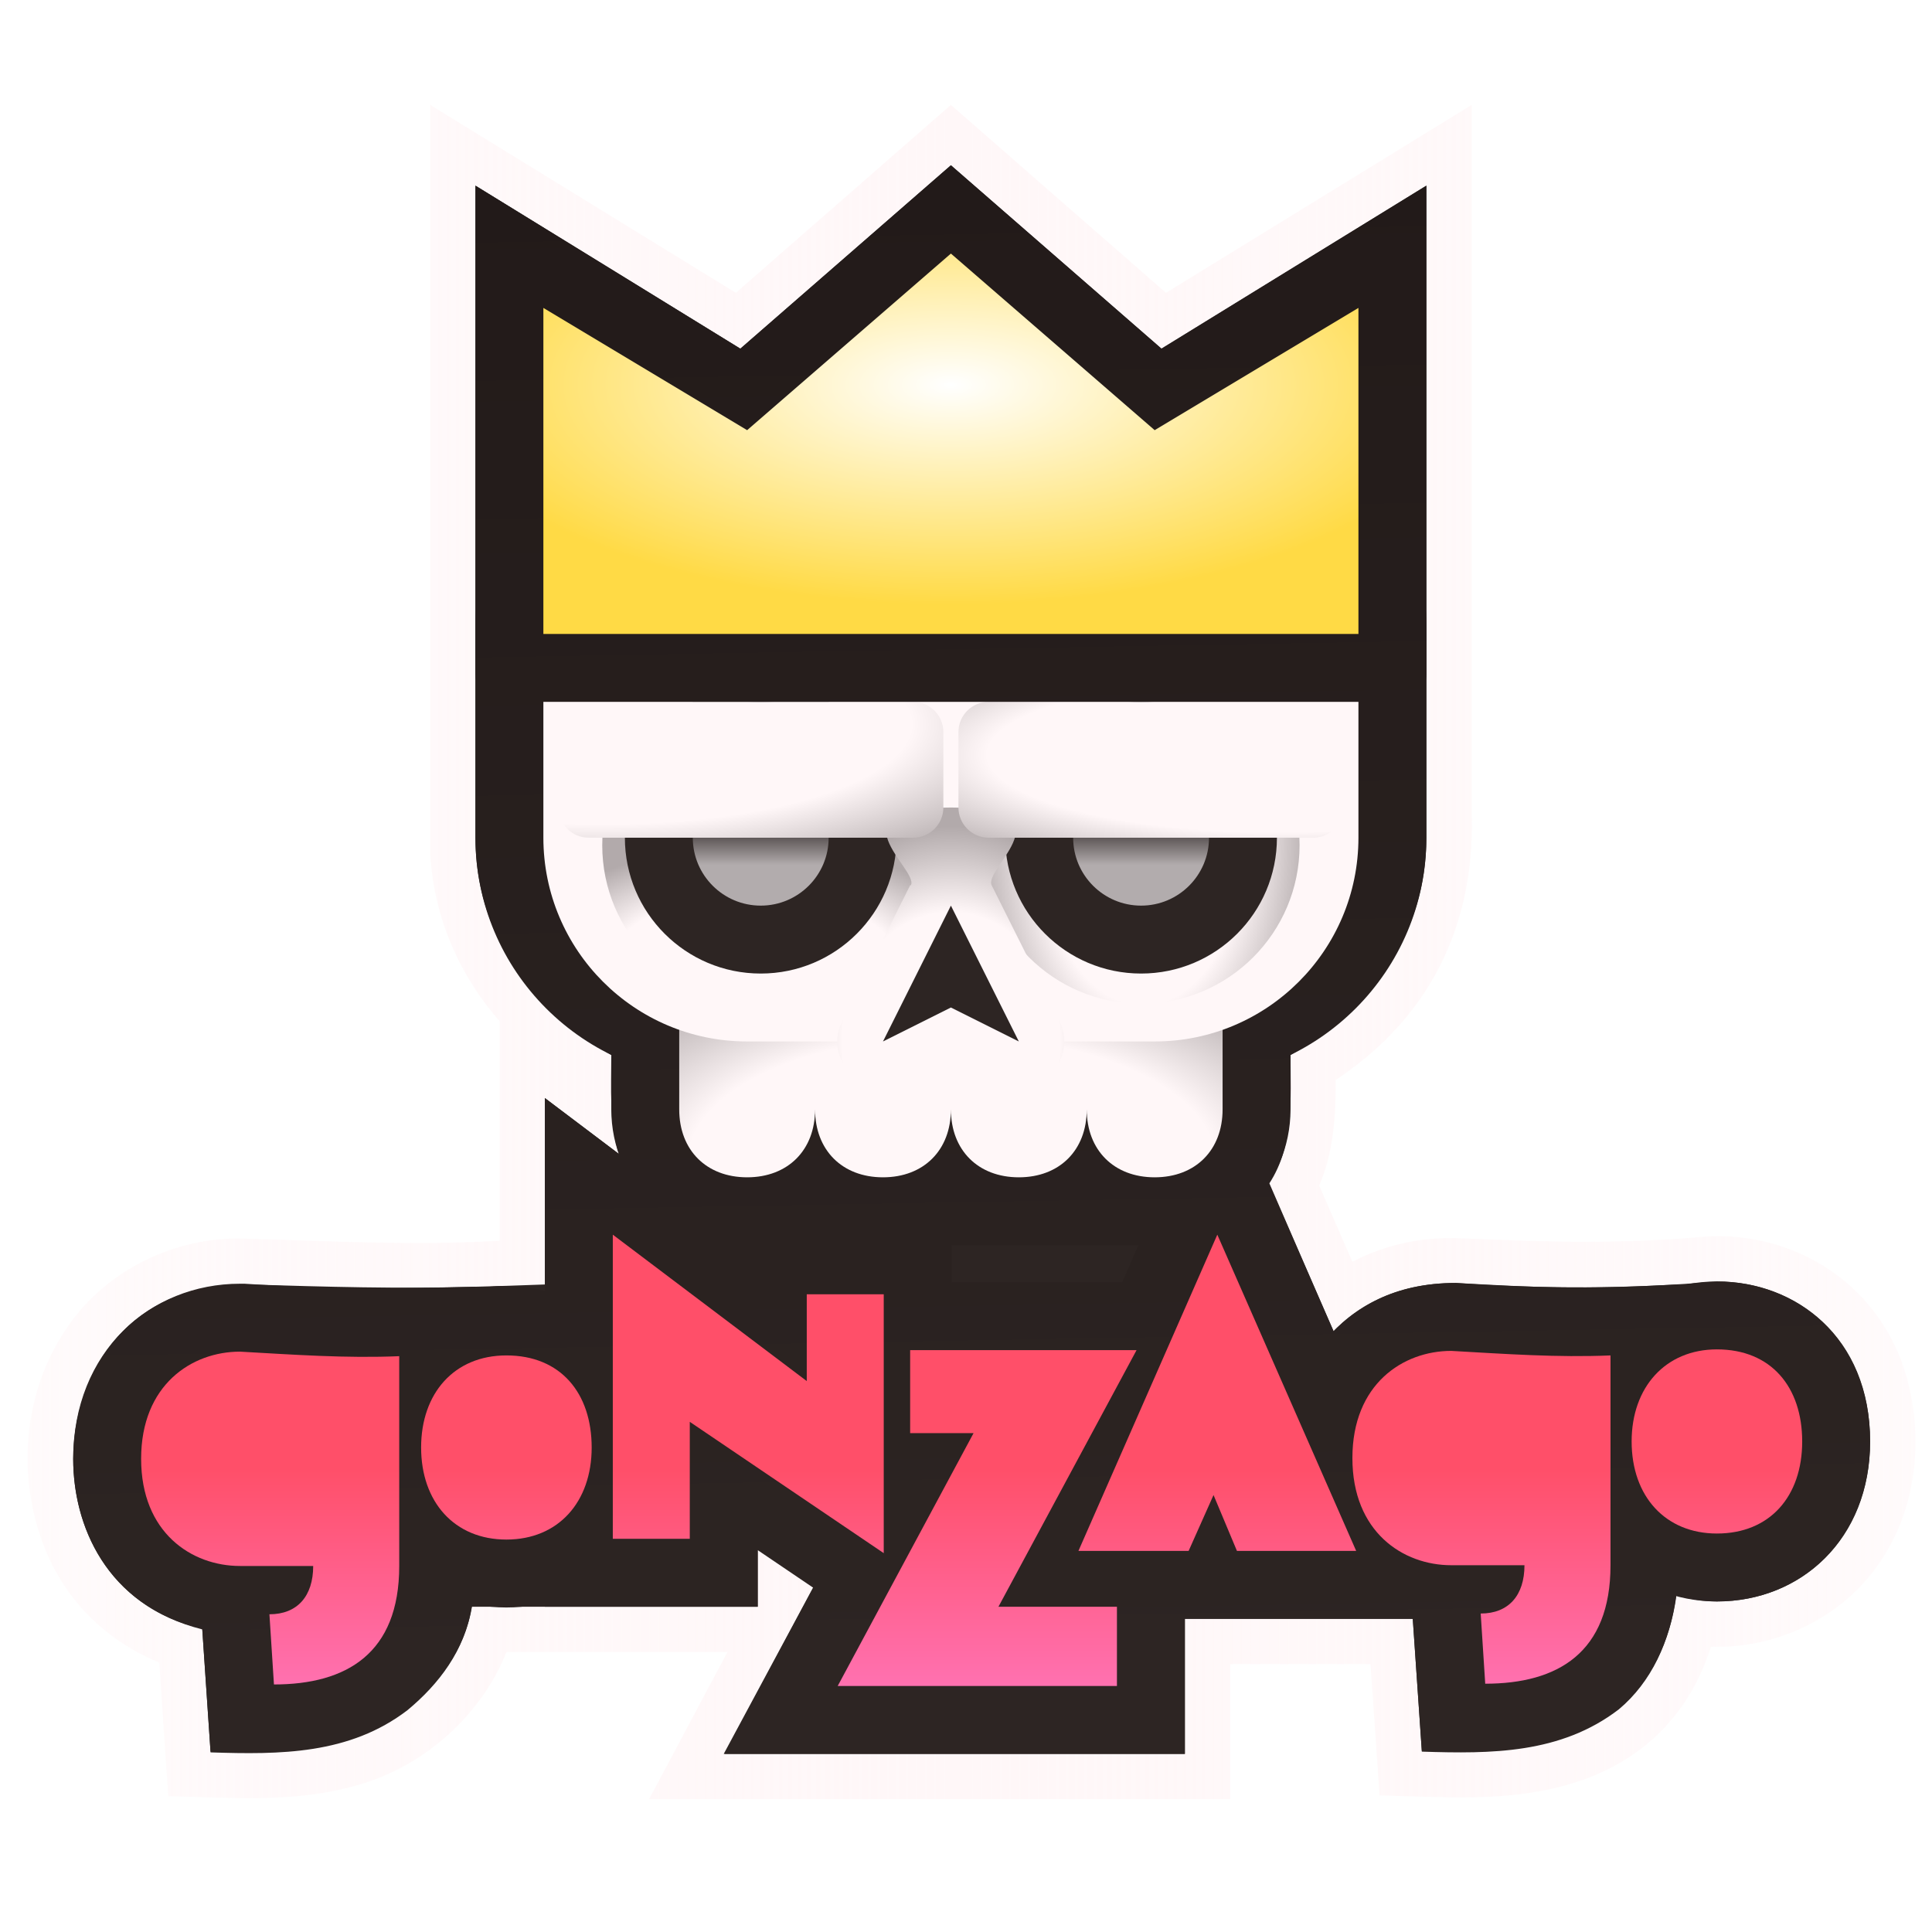
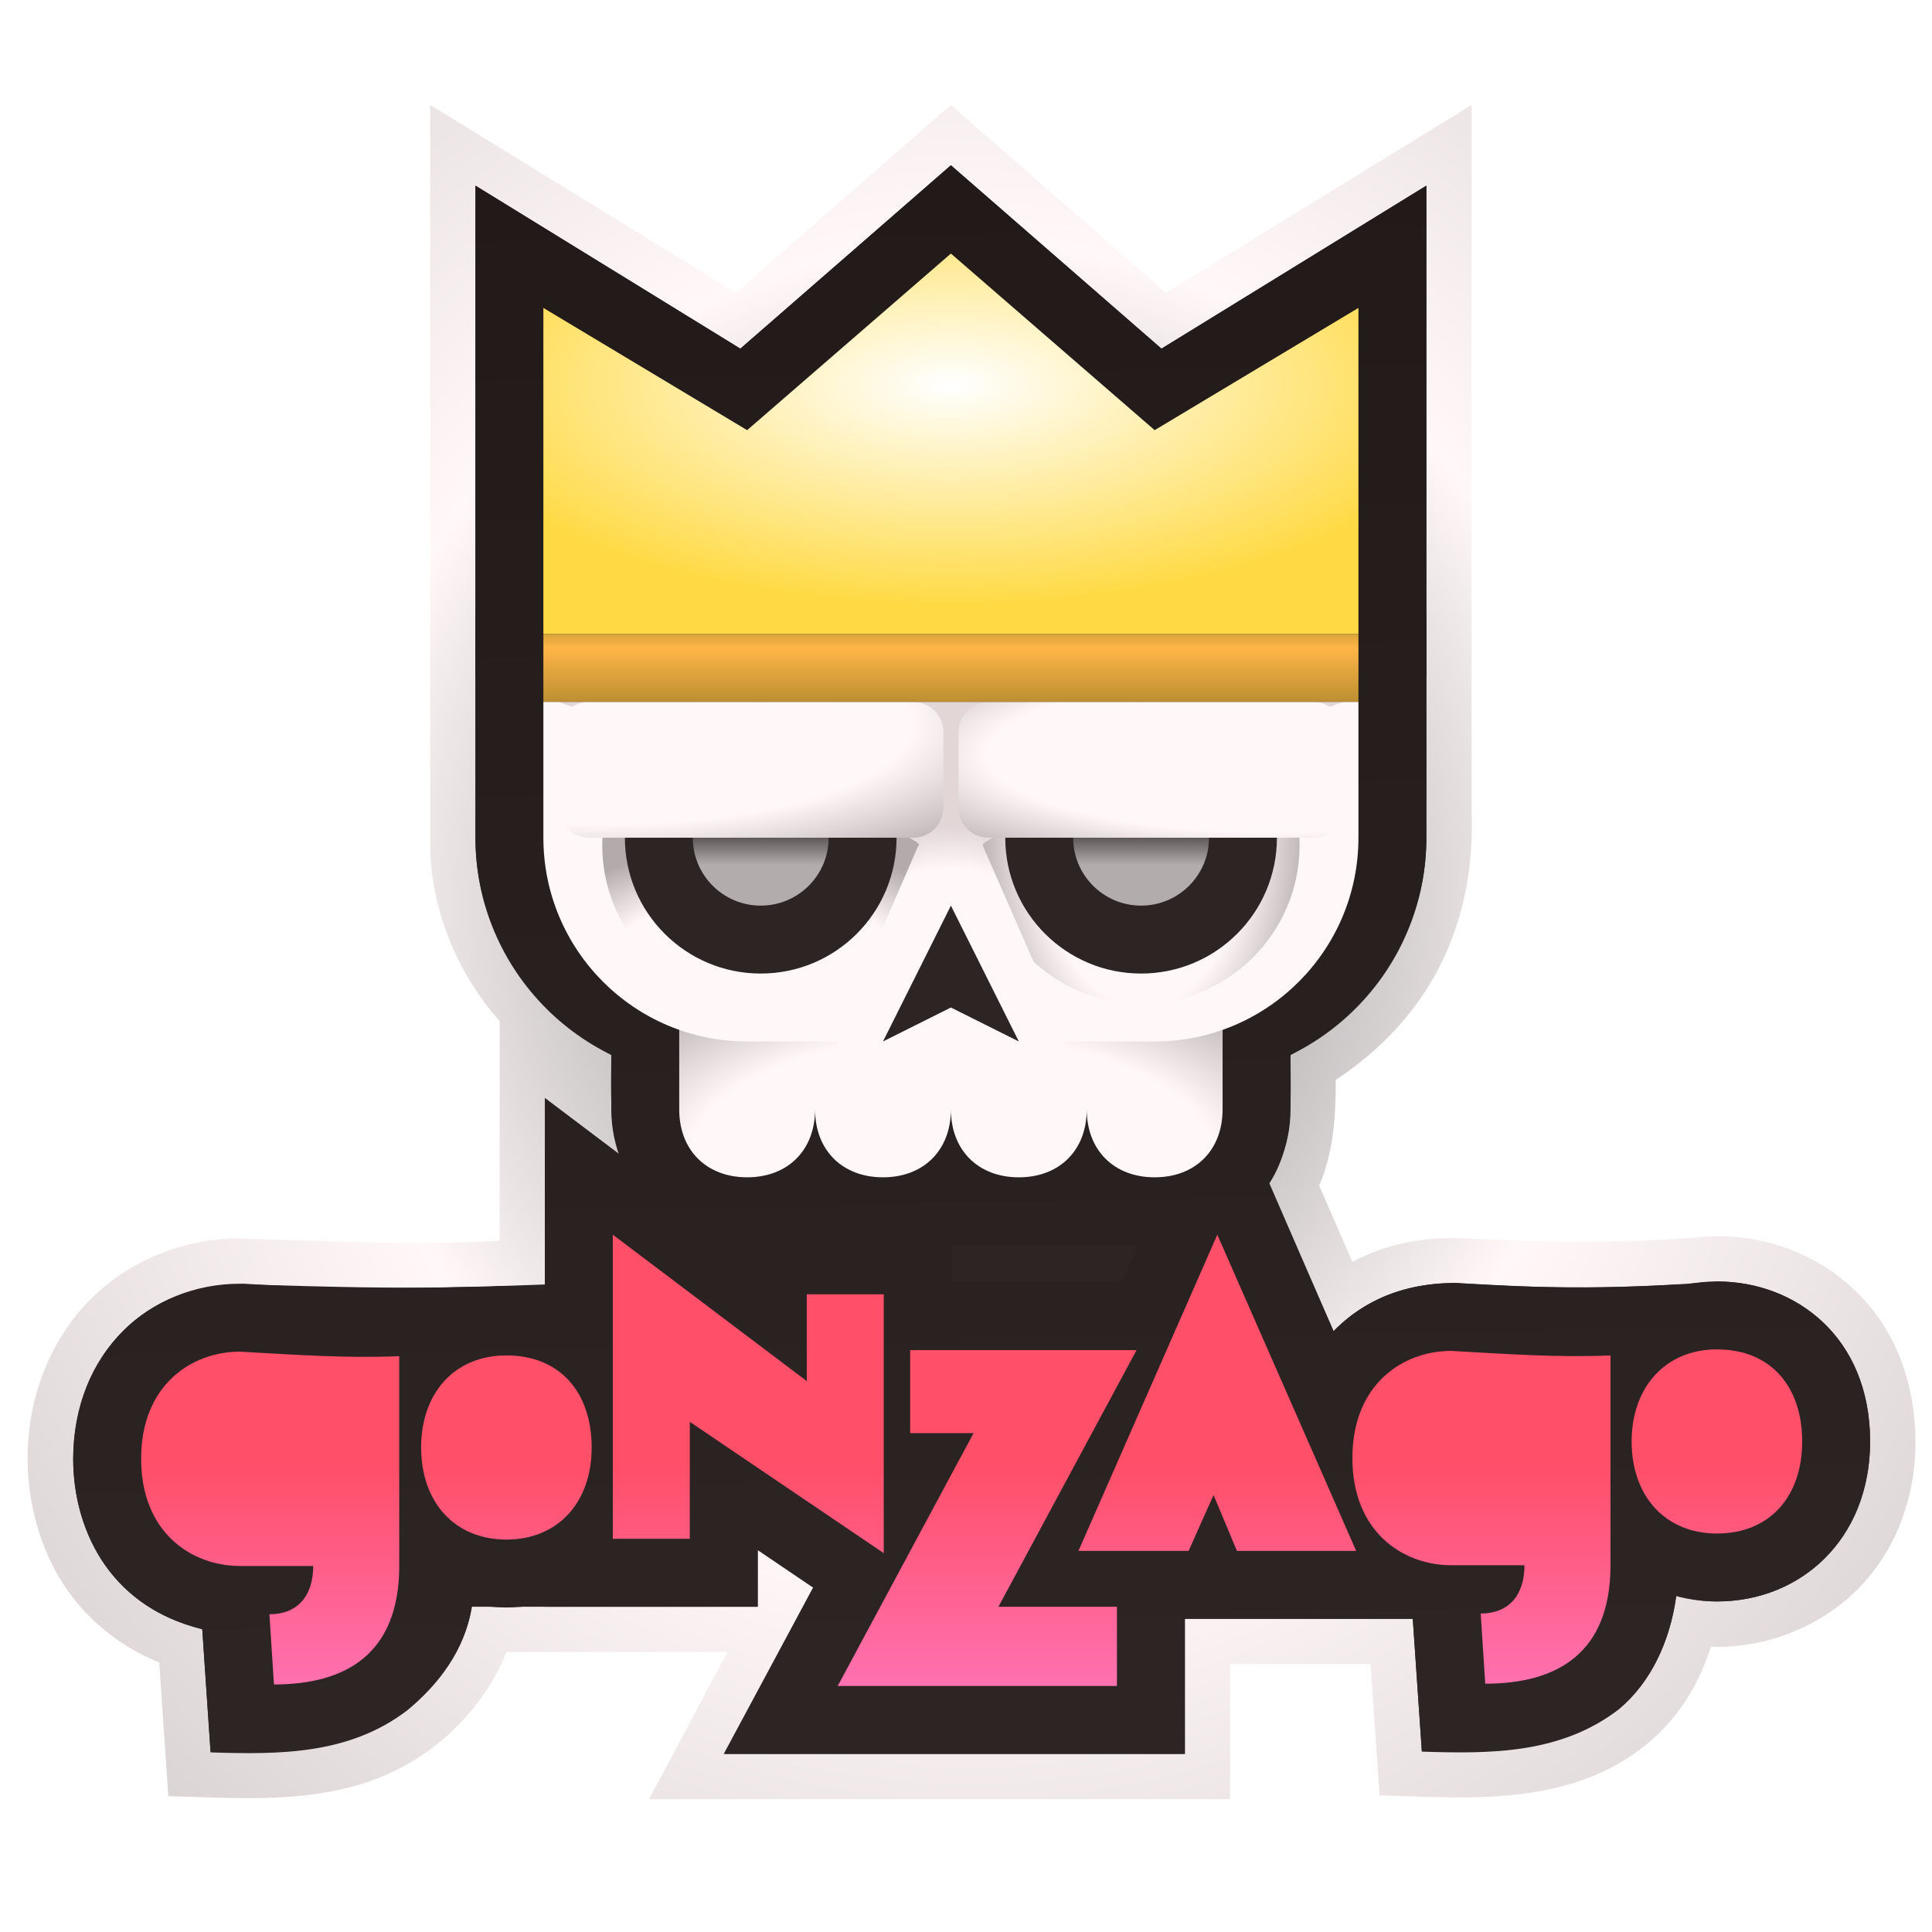
<svg xmlns="http://www.w3.org/2000/svg" xmlns:xlink="http://www.w3.org/1999/xlink" width="256" height="256" viewBox="0 0 256 256" version="1.1" id="application_logo" xml:space="preserve">
  <defs id="base_definitions">
+     <linearGradient id="linearGradient15">
+       <stop style="stop-color:#b58b2f;stop-opacity:1" offset="0" id="stop15" />
+       <stop style="stop-color:#ffb547;stop-opacity:1" offset="0.804" id="stop16" />
+       <stop style="stop-color:#d9a53a;stop-opacity:1" offset="1" id="stop17" />
+     </linearGradient>
+     <linearGradient id="linearGradient14">
+       <stop style="stop-color:#fff7f8;stop-opacity:1" offset="0.801" id="stop11" />
+       <stop style="stop-color:#e2d6d7;stop-opacity:1" offset="1" id="stop14" />
+     </linearGradient>
    <linearGradient id="linearGradient27">
      <stop style="stop-color:#2d2523;stop-opacity:1" offset="0" id="stop26" />
      <stop style="stop-color:#221a19;stop-opacity:1" offset="1" id="stop27" />
    </linearGradient>
    <linearGradient id="linearGradient12">
      <stop style="stop-color:#2d2523;stop-opacity:1" offset="0" id="stop12" />
      <stop style="stop-color:#221a19;stop-opacity:1" offset="1" id="stop13" />
    </linearGradient>
    <linearGradient id="linearGradient8">
-       <stop style="stop-color:#fff7f8;stop-opacity:0.6" offset="0" id="stop10" />
+       <stop style="stop-color:#808080;stop-opacity:1" offset="0" id="stop10" />
      <stop style="stop-color:#fff7f8;stop-opacity:1" offset="0.498" id="stop8" />
-       <stop style="stop-color:#fff7f8;stop-opacity:0.6" offset="1" id="stop9" />
+       <stop style="stop-color:#d5cecf;stop-opacity:1" offset="1" id="stop9" />
    </linearGradient>
    <linearGradient id="linearGradient5">
      <stop style="stop-color:#ff4f69;stop-opacity:1" offset="0.353" id="stop6" />
      <stop style="stop-color:#ff71b0;stop-opacity:1" offset="1" id="stop7" />
    </linearGradient>
    <linearGradient id="linearGradient4">
      <stop style="stop-color:#ffffff;stop-opacity:1" offset="0" id="stop4" />
      <stop style="stop-color:#ffda45;stop-opacity:1" offset="1" id="stop5" />
    </linearGradient>
    <linearGradient id="linearGradient49">
      <stop style="stop-color:#fff7f8;stop-opacity:1" offset="0.6" id="stop2" />
      <stop style="stop-color:#b2aaab;stop-opacity:1" offset="1" id="stop3" />
    </linearGradient>
    <linearGradient id="linearGradient49-1">
      <stop style="stop-color:#b2acad;stop-opacity:1" offset="0.6" id="stop49" />
      <stop style="stop-color:#5f5858;stop-opacity:1" offset="1" id="stop50" />
    </linearGradient>
    <radialGradient xlink:href="#linearGradient49" id="radialGradient50" cx="98.506" cy="179.384" fx="98.506" fy="179.384" r="36" gradientTransform="matrix(0,-0.7647563,1.613889,-8.4207208e-6,-163.4059,229.166)" gradientUnits="userSpaceOnUse" />
    <radialGradient xlink:href="#linearGradient49" id="radialGradient55" cx="115.367" cy="110.5" fx="115.367" fy="110.5" r="21" gradientUnits="userSpaceOnUse" gradientTransform="matrix(0,0.7619045,-1.52381,-6.141524e-7,268.3809,40.10171)" />
    <radialGradient xlink:href="#linearGradient49" id="radialGradient64" cx="200.625" cy="123.445" fx="200.625" fy="123.445" r="21" gradientUnits="userSpaceOnUse" gradientTransform="matrix(-2.0109798e-5,1.761905,-1.07413,0,284.0447,-242.4823)" />
    <radialGradient xlink:href="#linearGradient49" id="radialGradient67" cx="147.583" cy="119" fx="147.583" fy="119" r="25.5" gradientTransform="matrix(2.9254668e-6,0.8630833,-2.673191,0,397.943,-31.37659)" gradientUnits="userSpaceOnUse" />
    <radialGradient xlink:href="#linearGradient49" id="radialGradient68" cx="150.225" cy="96.333" fx="150.225" fy="96.333" r="25.5" gradientTransform="matrix(-2.507903,-7.3994454e-8,1.1661838e-7,-0.6713768,545.9498,164.676)" gradientUnits="userSpaceOnUse" />
-     <radialGradient xlink:href="#linearGradient49" id="radialGradient72" cx="141.388" cy="114.926" fx="141.388" fy="114.926" r="15.048" gradientTransform="matrix(0,-1.893938,1.596033,-1.3411372e-7,-57.42508,405.7795)" gradientUnits="userSpaceOnUse" />
+     <radialGradient xlink:href="#linearGradient14" id="radialGradient72" cx="141.388" cy="114.926" fx="141.388" fy="114.926" r="15.048" gradientTransform="matrix(0,-1.893938,1.596033,-1.3411372e-7,-57.42508,405.7795)" gradientUnits="userSpaceOnUse" />
    <linearGradient xlink:href="#linearGradient49-1" id="linearGradient2" x1="100.8" y1="120" x2="100.8" y2="111" gradientUnits="userSpaceOnUse" />
    <linearGradient xlink:href="#linearGradient49-1" id="linearGradient3" x1="151.2" y1="120" x2="151.2" y2="111" gradientUnits="userSpaceOnUse" />
    <radialGradient xlink:href="#linearGradient4" id="radialGradient5" cx="126" cy="42.086" fx="126" fy="42.086" r="54" gradientTransform="matrix(1.277778,0,0,0.5388889,-35,28.32048)" gradientUnits="userSpaceOnUse" />
    <linearGradient xlink:href="#linearGradient5" id="linearGradient7" x1="135.6" y1="178.9" x2="135.6" y2="223.4" gradientUnits="userSpaceOnUse" />
-     <linearGradient xlink:href="#linearGradient8" id="linearGradient9" x1="3.658" y1="126.15" x2="253.811" y2="126.15" gradientUnits="userSpaceOnUse" />
    <linearGradient xlink:href="#linearGradient12" id="linearGradient23" x1="129.5" y1="223.4" x2="126" y2="21.9" gradientUnits="userSpaceOnUse" />
    <linearGradient xlink:href="#linearGradient12" id="linearGradient24" x1="129.5" y1="223.4" x2="126" y2="21.9" gradientUnits="userSpaceOnUse" />
    <linearGradient xlink:href="#linearGradient12" id="linearGradient25" x1="129.5" y1="223.4" x2="126" y2="21.9" gradientUnits="userSpaceOnUse" />
    <linearGradient xlink:href="#linearGradient27" id="linearGradient26" x1="129.5" y1="223.4" x2="126" y2="21.9" gradientUnits="userSpaceOnUse" />
+     <linearGradient xlink:href="#linearGradient15" id="linearGradient16" x1="127" y1="93" x2="127" y2="84" gradientUnits="userSpaceOnUse" gradientTransform="matrix(1,0,0,1.083333,0,-6.999987)" />
+     <radialGradient xlink:href="#linearGradient8" id="radialGradient17" cx="128.735" cy="147.849" fx="128.735" fy="147.849" r="125.077" gradientTransform="matrix(1.35051,0,0,1.411088,-45.12276,-88.62759)" gradientUnits="userSpaceOnUse" />
  </defs>
  <g id="base_layer">
-     <path id="gonzago_outline" d="M 154.5,38.8 C 145,30.5 135.5,22.2 126,13.9 116.5,22.2 107,30.5 97.5,38.8 84,30.5 70.5,22.2 57,13.9 c 0,32.9 0,65.9 0,98.8 0.3,8.3 3.7,16.4 9.2,22.6 v 29.1 c -11.6,0.7 -23.3,0 -34.9,-0.3 -8.9,0.1 -17.7,4.6 -22.6,12.1 -5.4,8 -6.4,18.5 -3.3,27.5 3.5,10.3 11.3,14.8 15.7,16.6 0.4,5.9 0.8,11.8 1.2,17.7 8.2,0.2 16.5,0.9 24.5,-1.3 10.6,-2.8 17.6,-10.8 20.3,-17.8 h 29.3 c -3.5,6.5 -6.9,13 -10.4,19.5 h 77 v -17.9 h 18.6 c 0.4,5.8 0.8,11.6 1.2,17.4 8.2,0.2 16.5,0.9 24.5,-1.3 6.4,-1.7 15.6,-6.3 19.4,-18.4 8.7,0.3 17.5,-3.9 22.4,-11.2 4.8,-7 5.8,-16.2 3.6,-24.3 -3.6,-13.2 -16.1,-20.2 -28.3,-18.7 -11.9,0.9 -20.5,0.5 -30.4,0.1 -5.1,-0.3 -10.3,0.7 -14.8,3.1 -1.5,-3.4 -2.9,-6.7 -4.4,-10.1 1.9,-4.4 2.2,-9.2 2.2,-14 15,-10 18.4,-24 18,-35.5 V 13.9 c -13.5,8.3 -27,16.6 -40.5,24.9 z" fill="#fff7f8" style="fill:url(#linearGradient9)" />
+     <path id="gonzago_outline" d="M 154.5,38.8 C 145,30.5 135.5,22.2 126,13.9 116.5,22.2 107,30.5 97.5,38.8 84,30.5 70.5,22.2 57,13.9 c 0,32.9 0,65.9 0,98.8 0.3,8.3 3.7,16.4 9.2,22.6 v 29.1 c -11.6,0.7 -23.3,0 -34.9,-0.3 -8.9,0.1 -17.7,4.6 -22.6,12.1 -5.4,8 -6.4,18.5 -3.3,27.5 3.5,10.3 11.3,14.8 15.7,16.6 0.4,5.9 0.8,11.8 1.2,17.7 8.2,0.2 16.5,0.9 24.5,-1.3 10.6,-2.8 17.6,-10.8 20.3,-17.8 h 29.3 c -3.5,6.5 -6.9,13 -10.4,19.5 h 77 v -17.9 h 18.6 c 0.4,5.8 0.8,11.6 1.2,17.4 8.2,0.2 16.5,0.9 24.5,-1.3 6.4,-1.7 15.6,-6.3 19.4,-18.4 8.7,0.3 17.5,-3.9 22.4,-11.2 4.8,-7 5.8,-16.2 3.6,-24.3 -3.6,-13.2 -16.1,-20.2 -28.3,-18.7 -11.9,0.9 -20.5,0.5 -30.4,0.1 -5.1,-0.3 -10.3,0.7 -14.8,3.1 -1.5,-3.4 -2.9,-6.7 -4.4,-10.1 1.9,-4.4 2.2,-9.2 2.2,-14 15,-10 18.4,-24 18,-35.5 V 13.9 c -13.5,8.3 -27,16.6 -40.5,24.9 z" fill="#fff7f8" style="fill:url(#radialGradient17)" />
    <path id="gonzago_border" d="M 126,21.9 98.1,46.2 63,24.6 V 111 c 0,12.6 7.2,22.5 18,28.8 0,4.4 -0.3,8.8 1,13.1 l -9.8,-7.4 v 24.7 c -13.3,0.5 -26.5,0.8 -39.8,-0.1 h -0.3 -0.3 c -11.9,0 -22.1,9 -22.1,23.2 0,8.8 4.3,19.4 17.1,22.6 l 1.1,16.3 c 9.2,0.3 18.4,0.3 26.1,-5.6 4.1,-3.4 7.6,-7.9 8.5,-13.7 h 37.9 v -7.6 l 7.4,5 -11.8,22.1 h 61 v -17.9 h 30.2 l 1.2,17.6 c 9.2,0.3 18.4,0.3 26.1,-5.6 4.3,-3.6 6.8,-9 7.6,-15.1 1.8,0.5 3.6,0.8 5.4,0.8 11,0 20.3,-8.1 20.3,-21.2 0,-14 -10,-21.2 -20.3,-21.2 -11.5,1 -23.1,1 -34.6,0.2 -8.4,0 -13.2,3.4 -16.2,6.4 l -8.5,-19.6 c 3.3,-5.1 2.8,-11.2 2.8,-17 10.8,-6.3 18,-16.2 18,-28.8 V 24.6 l -35.1,21.6 z" fill="#2d2523" />
    <rect id="gonzago_base_border" width="60" height="56" x="96" y="120" fill="#2d2523" />
    <rect id="gonzago_base_head_border" width="126" height="92" x="63" y="51" ry="32" fill="#2d2523" style="fill:url(#linearGradient24)" />
    <rect id="gonzago_base_teeth_border" width="90" height="58" x="81" y="107" ry="18" fill="#2d2523" style="fill:url(#linearGradient26)" />
    <g id="gonzago_text_border" fill="#2d2523" style="fill:url(#linearGradient25)">
      <path d="m 9.7,193.3 c 0,10 5.5,19.9 17.1,22.5 l 1.1,16.3 c 9.2,0.3 18.4,0.3 26.1,-5.6 5.2,-4.4 9,-9.9 8.8,-17.5 l 0.2,-38.5 C 53,170.8 43,170.5 33,170.2 16.4,169.9 9.7,182.7 9.7,193.3 Z" id="gonzago_text_border_g1" />
      <path id="gonzago_text_border_o1" d="M 66.9,170.4 C 56.5,170.4 46.8,178.2 46.8,191.8 c 0,13.1 9.4,21.2 20.3,21.2 10.4,0 20.3,-7.6 20.3,-21.2 0,-13.2 -9.5,-21.4 -20.5,-21.4 z" />
      <path d="m 72.2,145.5 v 67.4 h 28.2 v -7.5 l 25.7,17.4 V 162.5 H 97.9 v 2.4 z" id="gonzago_text_border_n" />
      <path d="m 111.6,169.9 v 29 h 2.3 l -18,33.5 H 157 v -28.5 h -9.6 l 18.3,-34 z" id="gonzago_text_border_z" />
      <path d="m 161.3,141.2 -32.2,73.3 h 64.3 z" id="gonzago_text_border_a" />
      <path d="m 170.2,193.2 c 0,10 5.4,18.7 17,21.3 l 1.2,17.5 c 9.2,0.3 18.4,0.3 26.1,-5.6 5.2,-4.4 7.9,-11.5 7.9,-19.1 v -37.1 c -13.4,0.7 -18.4,0.4 -29.5,-0.2 -15.9,0 -22.7,12.6 -22.7,23.2 z" id="gonzago_text_border_g2" />
      <path d="m 227.5,169.8 c -10.9,0 -20.3,8.3 -20.3,21.2 0,12.9 9.4,21.2 20.3,21.2 11.5,0 20.3,-8.7 20.3,-21.2 0,-13.2 -9.3,-21.2 -20.3,-21.2 z" id="gonzago_text_border_o2" />
    </g>
    <path id="gonzago_base_teeth" d="m 90,134 v 13 c 0,5.4 3.6,9 9,9 5.4,0 9,-3.6 9,-9 0,5.4 3.6,9 9,9 5.4,0 9,-3.6 9,-9 0,5.4 3.6,9 9,9 5.4,0 9,-3.6 9,-9 0,5.4 3.6,9 9,9 5.4,0 9,-3.6 9,-9 v -13 c 0,-6 -5.3,-9.2 -10,-10 -17.1,-2.8 -34.9,-2.8 -52,0 -4.7,0.8 -10,4 -10,10 z" fill="#fff7f8" style="fill:url(#radialGradient50)" />
    <rect id="gonzago_base_head" width="108" height="76" x="72" y="62" ry="27" fill="#fff7f8" />
    <g id="gonzago_base_eye_sockets" fill="#fff7f8">
      <circle id="gonzago_base_eye_socket_left" cx="100.8" cy="112" r="21" style="fill:url(#radialGradient55)" />
      <circle id="gonzago_base_eye_socket_right" cx="151.2" cy="112" r="21" style="fill:url(#radialGradient64)" />
    </g>
    <g id="gonzago_face_eye_sockets" fill="#2d2523">
      <circle id="gonzago_face_eye_socket_left" cx="100.8" cy="111" r="18" />
      <circle id="gonzago_face_eye_socket_right" cx="151.2" cy="111" r="18" />
    </g>
    <g id="gonzago_eyes" fill="#b2acad">
      <circle id="gonzago_eye_left" cx="100.8" cy="111" r="9" style="fill:url(#linearGradient2)" />
      <circle id="gonzago_eye_right" cx="151.2" cy="111" r="9" style="fill:url(#linearGradient3)" />
    </g>
-     <path d="m 120.6,117.3 -9,18 c -2.6,5.2 2.9,10.6 8.1,8.1 l 6.3,-3.2 6.3,3.2 c 5.2,2.6 10.6,-2.9 8.1,-8.1 l -9,-18 C 130.3,115 142.256,107 126,107 c -16.256,0 -4.2,8.2 -5.3,10.3 z" id="gonzago_base_nose" fill="#fff7f8" style="fill:url(#radialGradient72)" />
+     <path d="m 121.7,112 -10.1,23.3 c -2.312,5.334 2.9,10.6 8.1,8.1 l 6.3,-3.2 6.3,3.2 c 5.2,2.6 10.6,-2.9 8.1,-8.1 L 130.2,112 C 129.498,110.532 178,93 178,93 H 126 74 c 0,0 48.589,17.493 47.8,19 z" id="gonzago_base_nose" fill="#fff7f8" style="fill:url(#radialGradient72)" />
    <path id="gonzago_face_nose" d="m 126,120 -9,18 9,-4.5 9,4.5 z" fill="#2d2523" />
    <g id="gonzago_face_eye_brows" fill="#fff7f8">
      <rect id="gonzago_face_eye_brow_left" width="51" height="18" x="74" y="93" ry="4" style="fill:url(#radialGradient67)" />
      <rect id="gonzago_face_eye_brow_right" width="51" height="18" x="127" y="93" ry="4" style="fill:url(#radialGradient68)" />
    </g>
    <path id="gonzago_crown_border" d="M 126 21.9 L 98.1 46.2 L 63 24.6 L 63 79 L 63 84 L 63 89.3 C 63 91.4 64.6 93 66.7 93 L 185.3 93 C 187.4 93 189 91.4 189 89.3 L 189 84 L 189 79 L 189 24.6 L 153.9 46.2 L 126 21.9 z" fill="#2d2523" style="fill:url(#linearGradient23)" />
    <path d="M 126,33.6 153,57 180,40.8 V 84 H 72 V 40.8 L 99,57 Z" id="gonzago_crown" fill="#ffda45" style="fill:url(#radialGradient5)" />
    <g id="gonzago_text" fill="#ff4f69" style="fill:url(#linearGradient7)">
      <path d="m 31.8,179.1 c -6.4,0 -13.1,4.4 -13.1,14.2 0,9.8 6.7,14.2 13.1,14.2 h 9.7 c 0,4 -2.1,6.4 -5.8,6.4 l 0.6,9.3 c 9.6,0 16.6,-4.1 16.6,-15.7 v -27.8 c -7,0.3 -14,-0.2 -21.1,-0.6 z" id="gonzago_text_g1" />
      <path d="m 67.1,179.6 c -6.9,0 -11.3,5 -11.3,12.2 0,7.2 4.4,12.2 11.3,12.2 6.9,0 11.3,-5 11.3,-12.2 0,-7.2 -4.1,-12.2 -11.3,-12.2 z" id="gonzago_text_o1" />
      <path d="m 81.2,163.6 v 40.3 h 10.2 v -15.5 l 25.7,17.4 V 171.5 H 106.9 V 183 Z" id="gonzago_text_n" />
      <path d="m 120.6,178.9 v 11 h 8.4 l -18,33.5 h 37 v -10.5 h -15.7 l 18.3,-34 z" id="gonzago_text_z" />
      <path d="m 161.3,163.6 -18.4,41.9 h 14.6 l 3.3,-7.4 3.1,7.4 h 15.8 z" id="gonzago_text_a" />
      <path d="m 192.3,179 c -6.4,0 -13.1,4.4 -13.1,14.2 0,9.8 6.7,14.2 13.1,14.2 h 9.7 c 0,4 -2.1,6.4 -5.8,6.4 l 0.6,9.3 c 9.6,0 16.6,-4.1 16.6,-15.7 v -27.8 c -7,0.3 -14,-0.2 -21.1,-0.6 z" id="gonzago_text_g2" />
      <path id="gonzago_text_o2" d="m 227.5,178.8 c -6.8,0 -11.3,5 -11.3,12.2 0,7.3 4.5,12.2 11.3,12.2 7,0 11.3,-4.9 11.3,-12.2 0,-7.2 -4.1,-12.2 -11.3,-12.2 z" />
    </g>
+     <rect style="fill:url(#linearGradient16);fill-rule:evenodd;stroke-width:1.041" id="rect14" width="108" height="9" x="72" y="84" />
  </g>
</svg>
